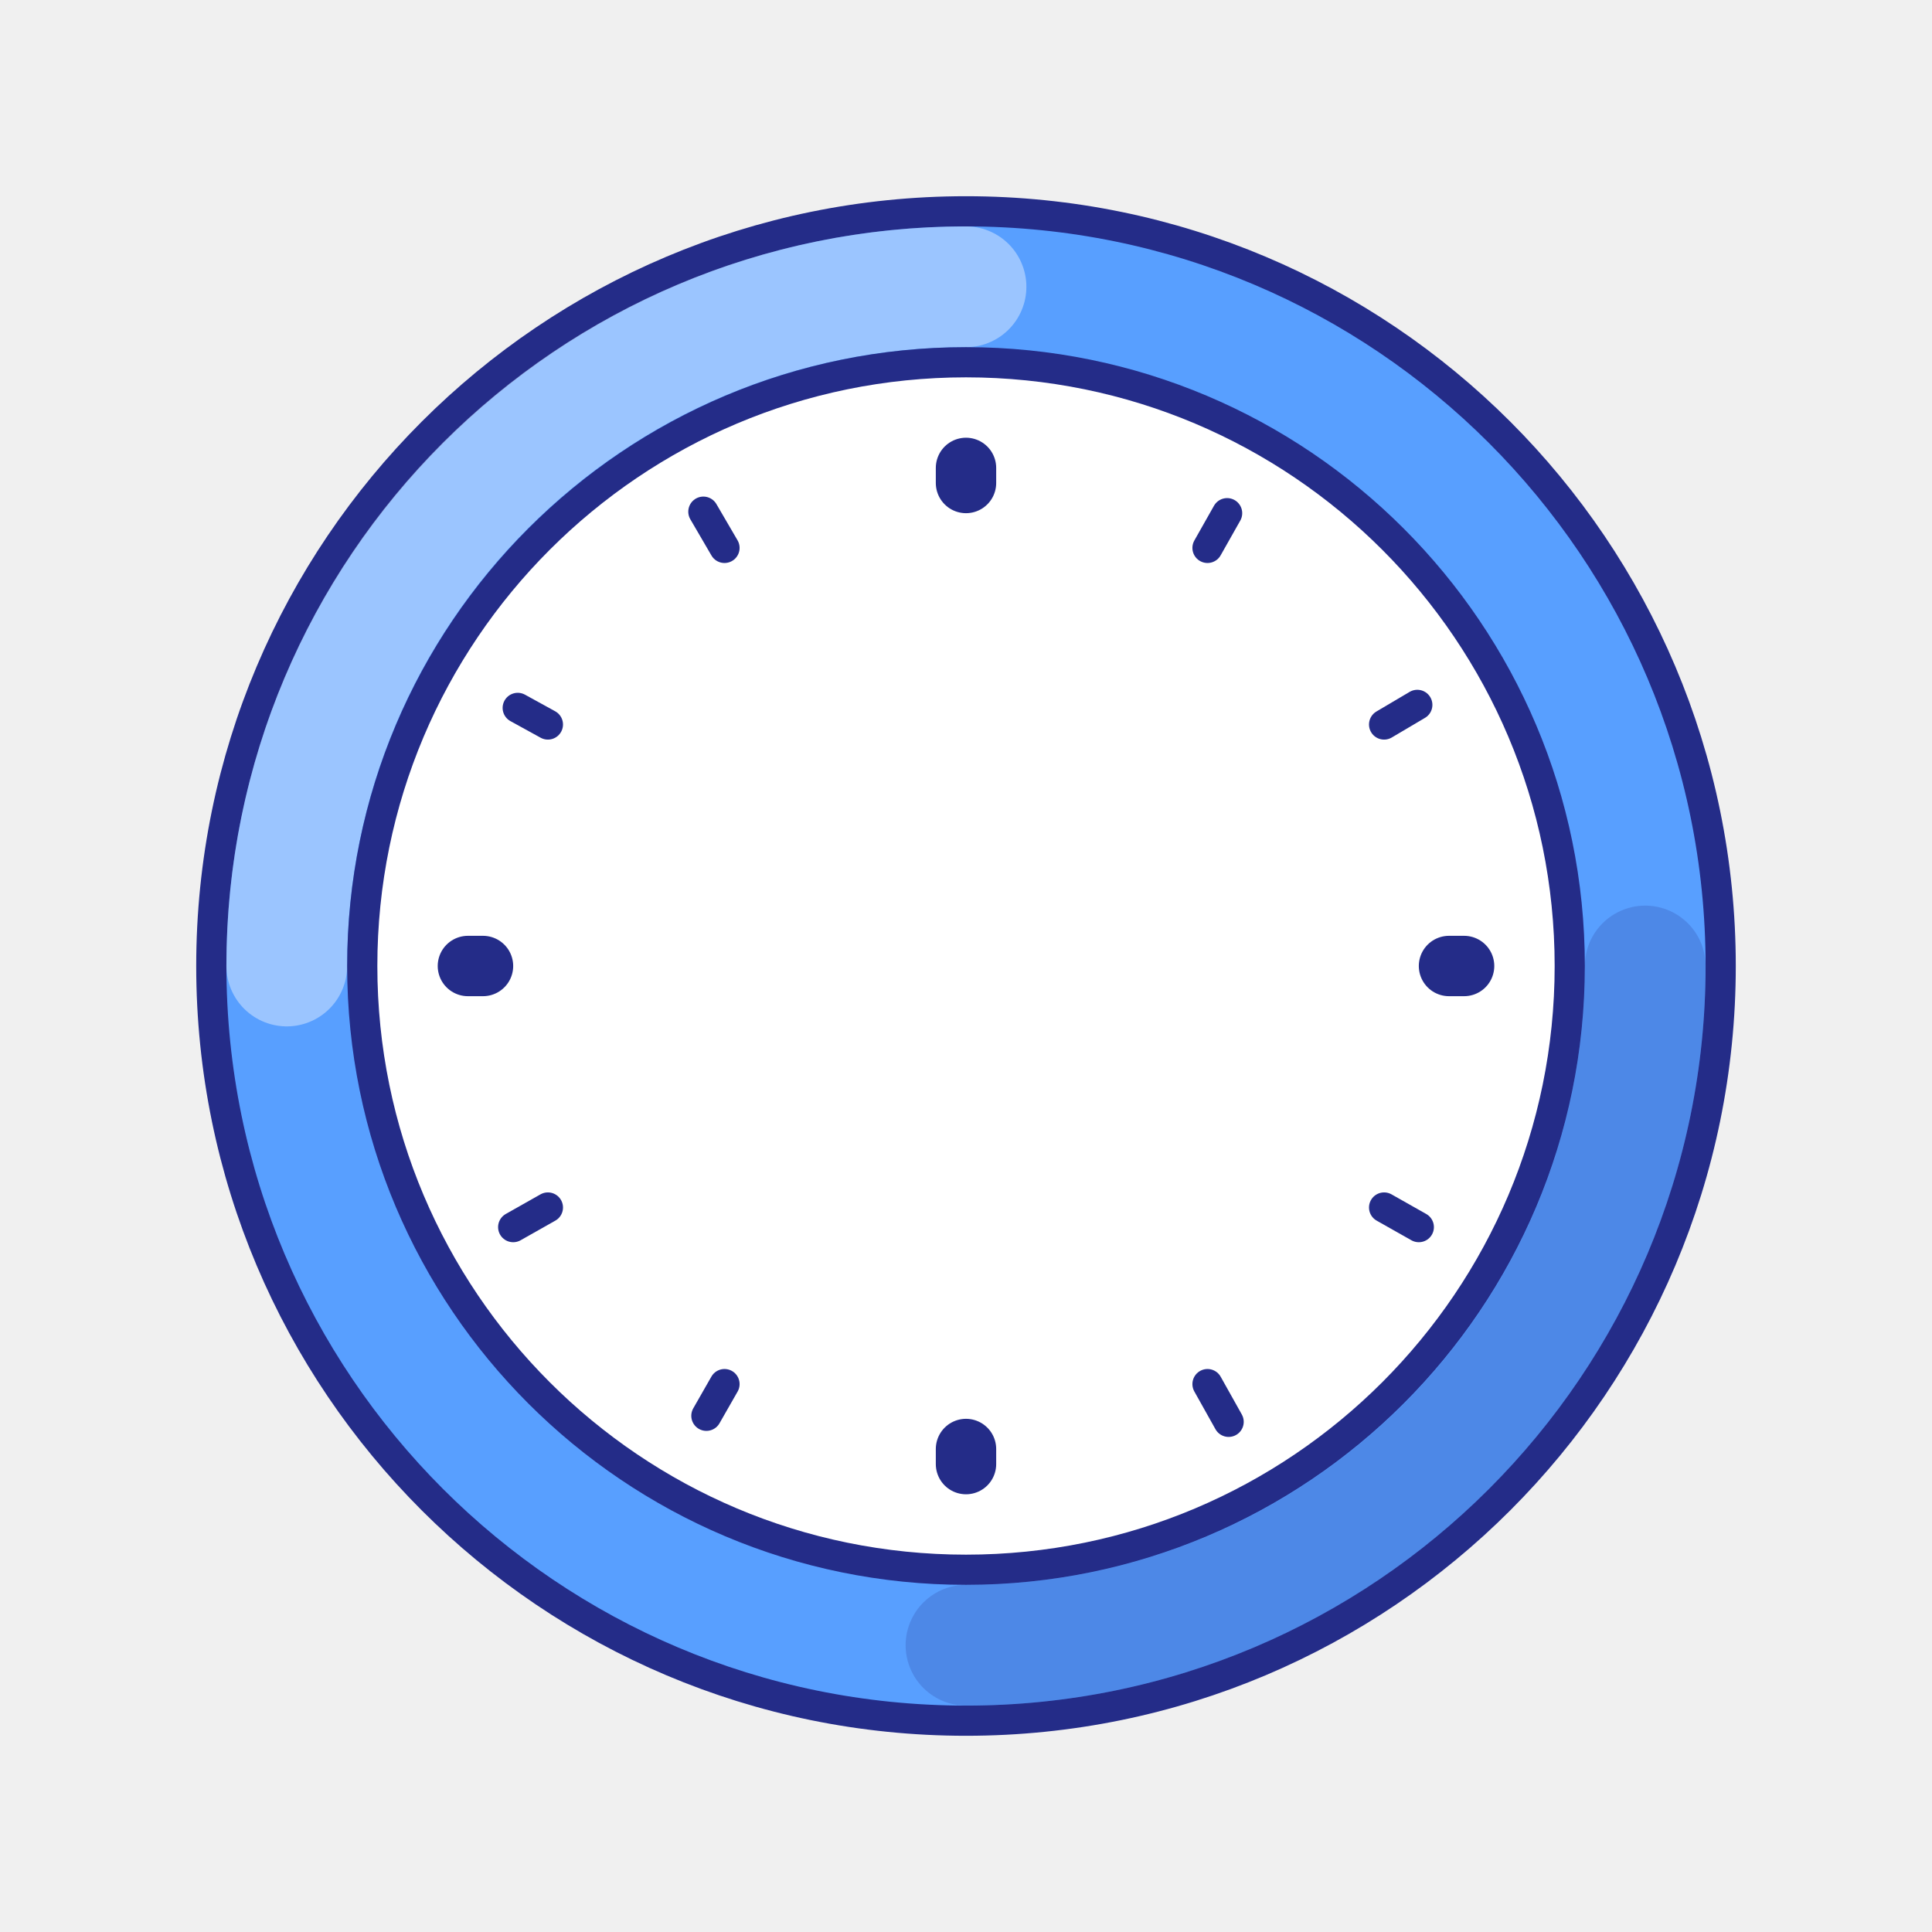
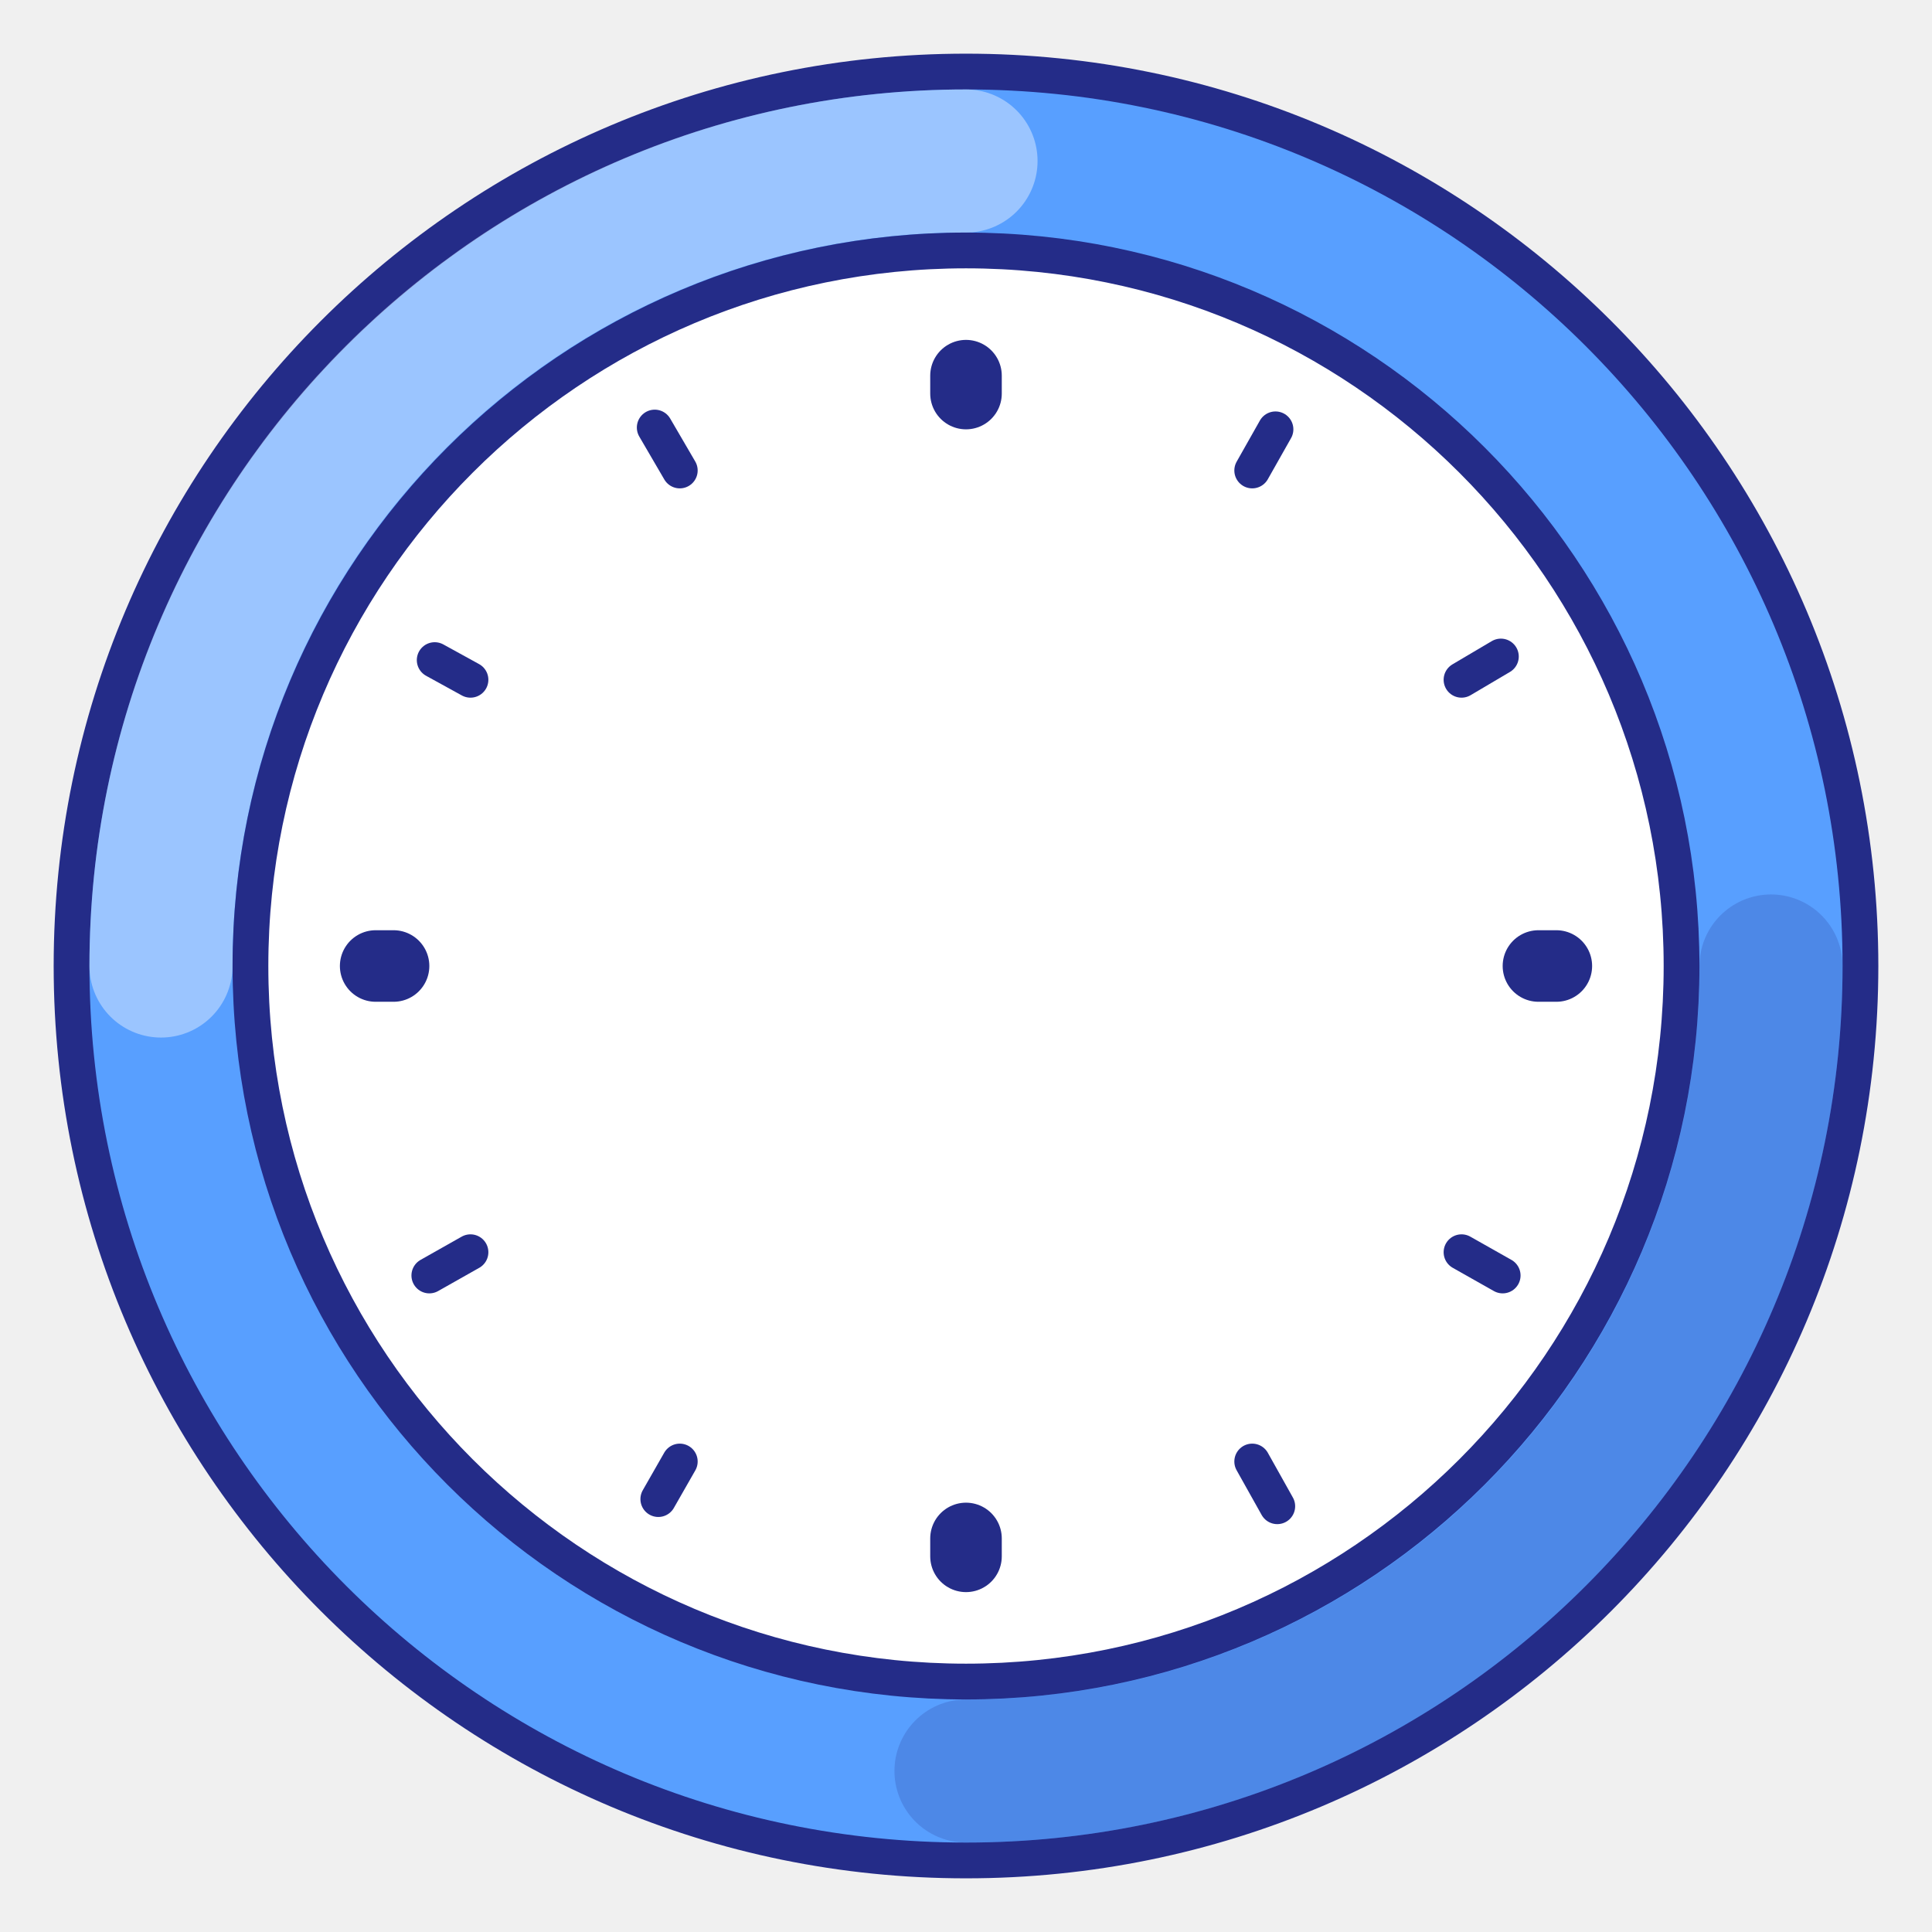
- <svg xmlns="http://www.w3.org/2000/svg" id="Layer_1" style="enable-background:new 0 0 128 128;" version="1.1" viewBox="0 0 128 128" xml:space="preserve">
+ <svg xmlns="http://www.w3.org/2000/svg" version="1.1" viewBox="10 10 108 108" xml:space="preserve">
  <style type="text/css">
		.st1 {
			fill: #FFFFFF;
		}

		.st2 {
			fill: none;
			stroke: #242C88;
			stroke-width: 2;
			stroke-linecap: round;
			stroke-linejoin: round;
			stroke-miterlimit: 10;
		}

		.st7 {
			fill: #589FFF;
		}

		.st57 {
			fill: none;
			stroke: #FFFFFF;
			stroke-width: 4;
			stroke-linecap: round;
			stroke-linejoin: round;
			stroke-miterlimit: 10;
		}

		.st58 {
			opacity: 0.4;
			fill: none;
			stroke: #FFFFFF;
			stroke-width: 8;
			stroke-linecap: round;
			stroke-linejoin: round;
			stroke-miterlimit: 10;
		}

		.st59 {
			opacity: 0.2;
			fill: none;
			stroke: #242C88;
			stroke-width: 8;
			stroke-linecap: round;
			stroke-linejoin: round;
			stroke-miterlimit: 10;
		}

		.st61 {
			fill: none;
			stroke: #242C88;
			stroke-width: 4;
			stroke-linecap: round;
			stroke-linejoin: round;
			stroke-miterlimit: 10;
		}
	</style>
  <circle class="st7" cx="64" cy="64" r="50" />
  <circle class="st2" cx="64" cy="64" r="50" />
  <path class="st58" d="M19,64c0-24.9,20.1-45,45-45" />
  <path class="st59" d="M109,64c0,24.9-20.1,45-45,45" />
  <circle class="st1" cx="64" cy="64" r="40" />
  <circle class="st2" cx="64" cy="64" r="40" />
  <line class="st61" x1="64" x2="64" y1="31" y2="32" />
  <line class="st61" x1="64" x2="64" y1="96" y2="97" />
  <line class="st61" x1="31" x2="32" y1="64" y2="64" />
  <line class="st61" x1="96" x2="97" y1="64" y2="64" />
  <line class="st2" x1="46.6" x2="48" y1="33.9" y2="36.3" />
  <line class="st2" x1="80" x2="81.4" y1="91.7" y2="94.2" />
  <line class="st2" x1="34" x2="36.3" y1="81.3" y2="80" />
  <line class="st2" x1="91.7" x2="93.9" y1="48" y2="46.7" />
  <line class="st2" x1="34.3" x2="36.3" y1="46.9" y2="48" />
  <line class="st2" x1="91.7" x2="94" y1="80" y2="81.3" />
  <line class="st2" x1="46.8" x2="48" y1="93.8" y2="91.7" />
  <line class="st2" x1="80" x2="81.3" y1="36.3" y2="34" />
</svg>
